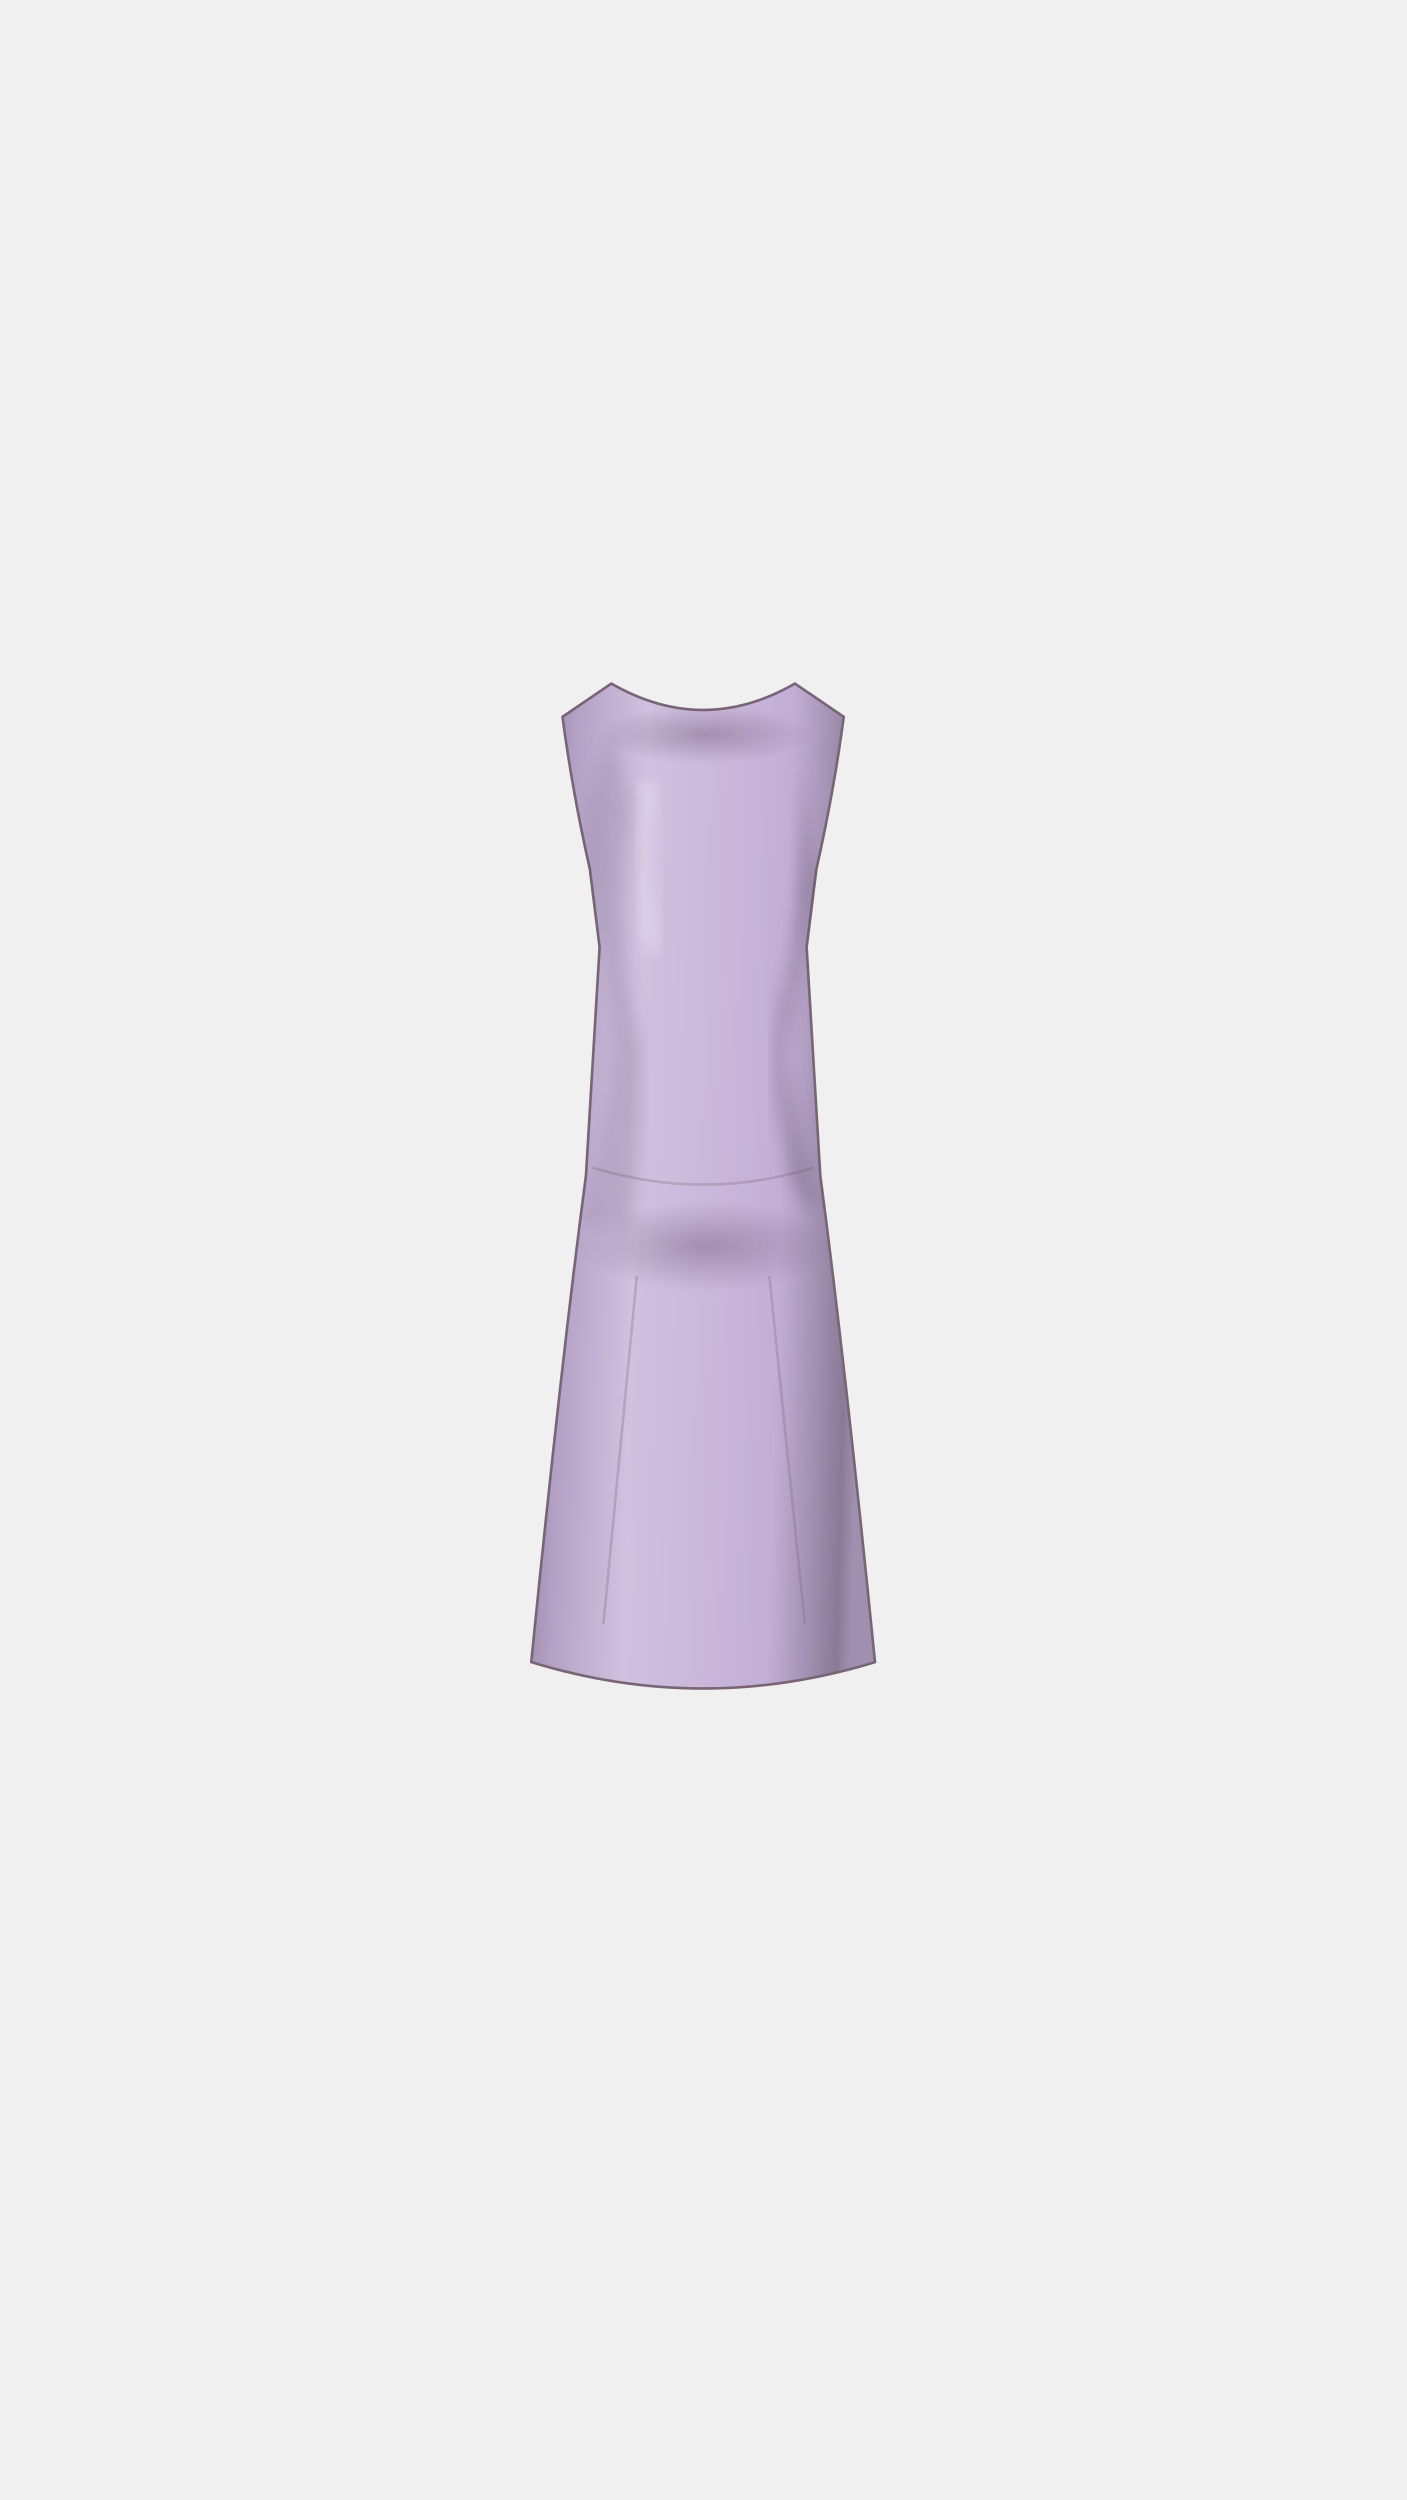
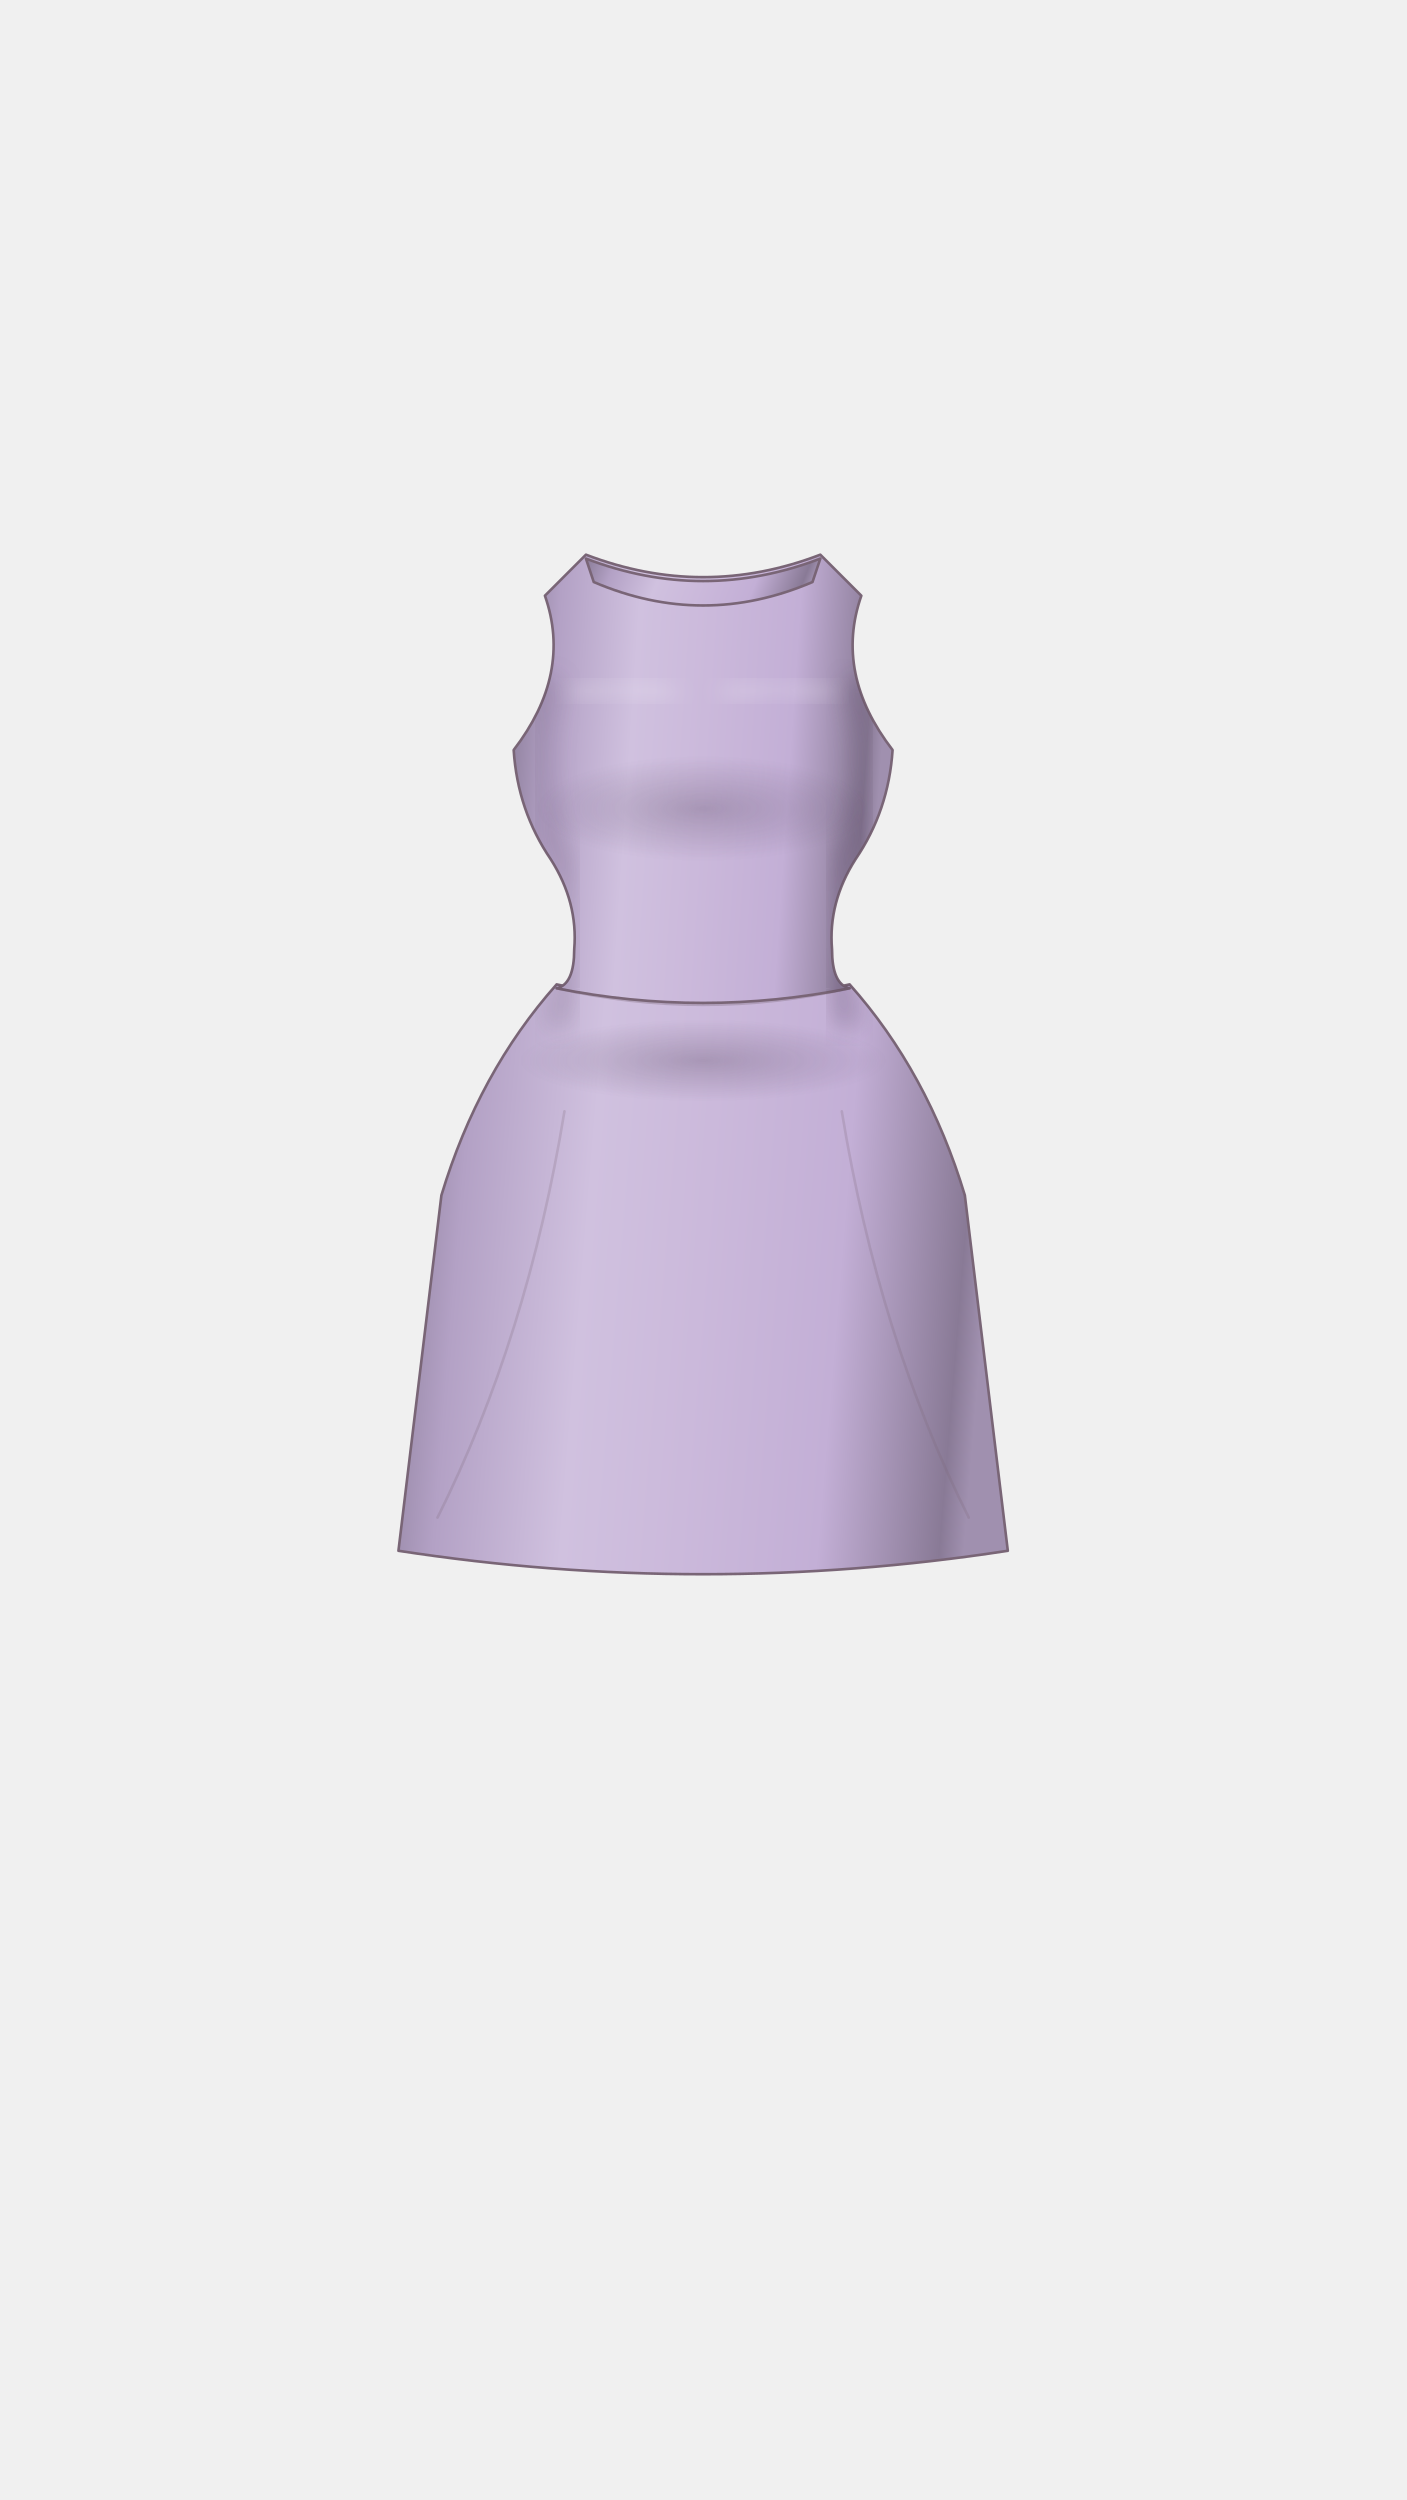
<svg xmlns="http://www.w3.org/2000/svg" width="720" height="1280" viewBox="0 0 720 1280" fill="none">
  <defs>
-     <linearGradient id="m4vbpey-0" x1="0" y1="0" x2="1" y2=".08">
+     <linearGradient id="mwggvcq-0" x1="0" y1="0" x2="1" y2=".08">
      <stop stop-color="#8a7c98" />
      <stop offset=".13" stop-color="#b3a1c5" />
      <stop offset=".34" stop-color="#d0c1df" />
      <stop offset=".53" stop-color="#cbb9db" />
      <stop offset=".76" stop-color="#c3afd6" />
      <stop offset=".96" stop-color="#897a96" />
      <stop offset="1" stop-color="#a090af" />
    </linearGradient>
-     <linearGradient id="m4vbpey-1" x1="0" y1="0" x2="1" y2=".08">
-       <stop stop-color="#221728" />
-       <stop offset=".13" stop-color="#2c1d34" />
-       <stop offset=".34" stop-color="#5e5165" />
-       <stop offset=".53" stop-color="#4b3d53" />
-       <stop offset=".76" stop-color="#302039" />
-       <stop offset=".96" stop-color="#221628" />
-       <stop offset="1" stop-color="#271a2f" />
-     </linearGradient>
  </defs>
  <g stroke="#796576" stroke-width="1.35" stroke-linecap="round" stroke-linejoin="round">
    <defs>
      <clipPath id="cloth-clip">
-         <path d="M313 350 L288 367 Q293 405 302 445 L307 485 L300 602 Q287.4 697 272 851 Q360 878 448 851 Q432.6 697 420 602 L413 485 L418 445 Q427 405 432 367 L407 350 Q360 377 313 350Z" fill="url(#m4vbpey-0)" />
-         <path d="M304 598 Q360 615 416 598 M326 654 L309 831 M394 654 L412 831" stroke="#796576" opacity="0.3" />
+         <path d="M285 504 Q360 521 435 504 Q475 549 494 612 L516 794 Q360 818 204 794 L226 612 Q245 549 285 504Z" fill="url(#mwggvcq-0)" />
+         <path d="M300 284 Q360 307 420 284 L441 305 Q427 345 457 384 Q455 415 438 440 Q424 462 426 486 Q426 504 435 506 Q360 521 285 506 Q294 504 294 486 Q296 462 282 440 Q265 415 263 384 Q293 345 279 305Z" fill="url(#mwggvcq-0)" />
+         <path d="M300 286 Q360 309 420 286 L416 298 Q360 322 304 298Z" fill="url(#mwggvcq-0)" />
+         <path d="M285 506 Q360 523 435 506" stroke="#796576" opacity="0.32" />
+         <path d="M289 569 Q270 685 224 777 M431 569 Q450 685 496 777" stroke="#796576" opacity="0.23" />
      </clipPath>
      <linearGradient id="cloth-round">
-         <stop stop-color="#302039" stop-opacity=".24" />
-         <stop offset=".3" stop-color="#fff" stop-opacity=".27" />
-         <stop offset=".58" stop-color="#fff" stop-opacity="0" />
-         <stop offset=".87" stop-color="#302039" stop-opacity=".26" />
-         <stop offset="1" stop-color="#fff" stop-opacity=".1" />
+         <stop stop-color="#302039" stop-opacity=".19" />
+         <stop offset=".32" stop-color="#fff" stop-opacity=".22" />
+         <stop offset=".6" stop-color="#fff" stop-opacity="0" />
+         <stop offset="1" stop-color="#302039" stop-opacity=".18" />
      </linearGradient>
-       <radialGradient id="cloth-occlusion">
-         <stop stop-color="#46304a" stop-opacity=".3" />
-         <stop offset="1" stop-color="#46304a" stop-opacity="0" />
+       <radialGradient id="cloth-contact">
+         <stop stop-color="#392841" stop-opacity=".24" />
+         <stop offset="1" stop-color="#392841" stop-opacity="0" />
      </radialGradient>
      <filter id="cloth-soft">
-         <feGaussianBlur stdDeviation="4" />
+         <feGaussianBlur stdDeviation="6" />
      </filter>
    </defs>
-     <path d="M313 350 L288 367 Q293 405 302 445 L307 485 L300 602 Q287.4 697 272 851 Q360 878 448 851 Q432.6 697 420 602 L413 485 L418 445 Q427 405 432 367 L407 350 Q360 377 313 350Z" fill="url(#m4vbpey-0)" />
-     <path d="M304 598 Q360 615 416 598 M326 654 L309 831 M394 654 L412 831" stroke="#796576" opacity="0.3" />
+     <path d="M285 504 Q360 521 435 504 Q475 549 494 612 L516 794 Q360 818 204 794 L226 612 Q245 549 285 504Z" fill="url(#mwggvcq-0)" />
+     <path d="M300 284 Q360 307 420 284 L441 305 Q427 345 457 384 Q455 415 438 440 Q424 462 426 486 Q426 504 435 506 Q360 521 285 506 Q294 504 294 486 Q296 462 282 440 Q265 415 263 384 Q293 345 279 305Z" fill="url(#mwggvcq-0)" />
+     <path d="M300 286 Q360 309 420 286 L416 298 Q360 322 304 298Z" fill="url(#mwggvcq-0)" />
+     <path d="M285 506 Q360 523 435 506" stroke="#796576" opacity="0.32" />
+     <path d="M289 569 Q270 685 224 777 M431 569 Q450 685 496 777" stroke="#796576" opacity="0.23" />
    <g data-material="cloth-volume" clip-path="url(#cloth-clip)">
-       <path d="M313 374 Q292 420 306 481 Q320 526 310 573 L299 628 L324 628 Q330 562 329 536 Q311 477 323 415Z" fill="url(#m4vbpey-1)" stroke="none" opacity=".13" filter="url(#cloth-soft)" />
-       <path d="M408 386 Q414 445 402 498 Q389 537 403 602 L419 623 L402 541 L418 455Z" fill="url(#m4vbpey-1)" stroke="none" opacity=".24" filter="url(#cloth-soft)" />
-       <path d="M330 406 Q320 457 338 482" fill="none" stroke="#fff" stroke-width="16" opacity=".22" filter="url(#cloth-soft)" />
-       <path d="M269 438 L251 550 Q256 600 242 689 M448 439 L468 550 Q467 601 479 690" fill="none" stroke="#fff" stroke-width="14" opacity=".2" filter="url(#cloth-soft)" />
-       <ellipse cx="361" cy="376" rx="55" ry="15" fill="url(#cloth-occlusion)" stroke="none" />
-       <ellipse cx="361" cy="638" rx="66" ry="23" fill="url(#cloth-occlusion)" stroke="none" />
+       <path d="M281 353 Q269 397 286 437 Q304 469 286 520" fill="none" stroke="#392841" stroke-width="14" opacity=".15" filter="url(#cloth-soft)" />
+       <path d="M440 354 Q452 397 434 437 Q417 474 433 519" fill="none" stroke="#392841" stroke-width="16" opacity=".22" filter="url(#cloth-soft)" />
+       <path d="M297 357 Q315 340 341 359 M376 356 Q400 340 422 358" fill="none" stroke="#fff" stroke-width="14" opacity=".2" filter="url(#cloth-soft)" />
+       <ellipse cx="360" cy="414" rx="85" ry="27" fill="url(#cloth-contact)" stroke="none" />
+       <ellipse cx="360" cy="543" rx="94" ry="21" fill="url(#cloth-contact)" stroke="none" />
    </g>
  </g>
</svg>
